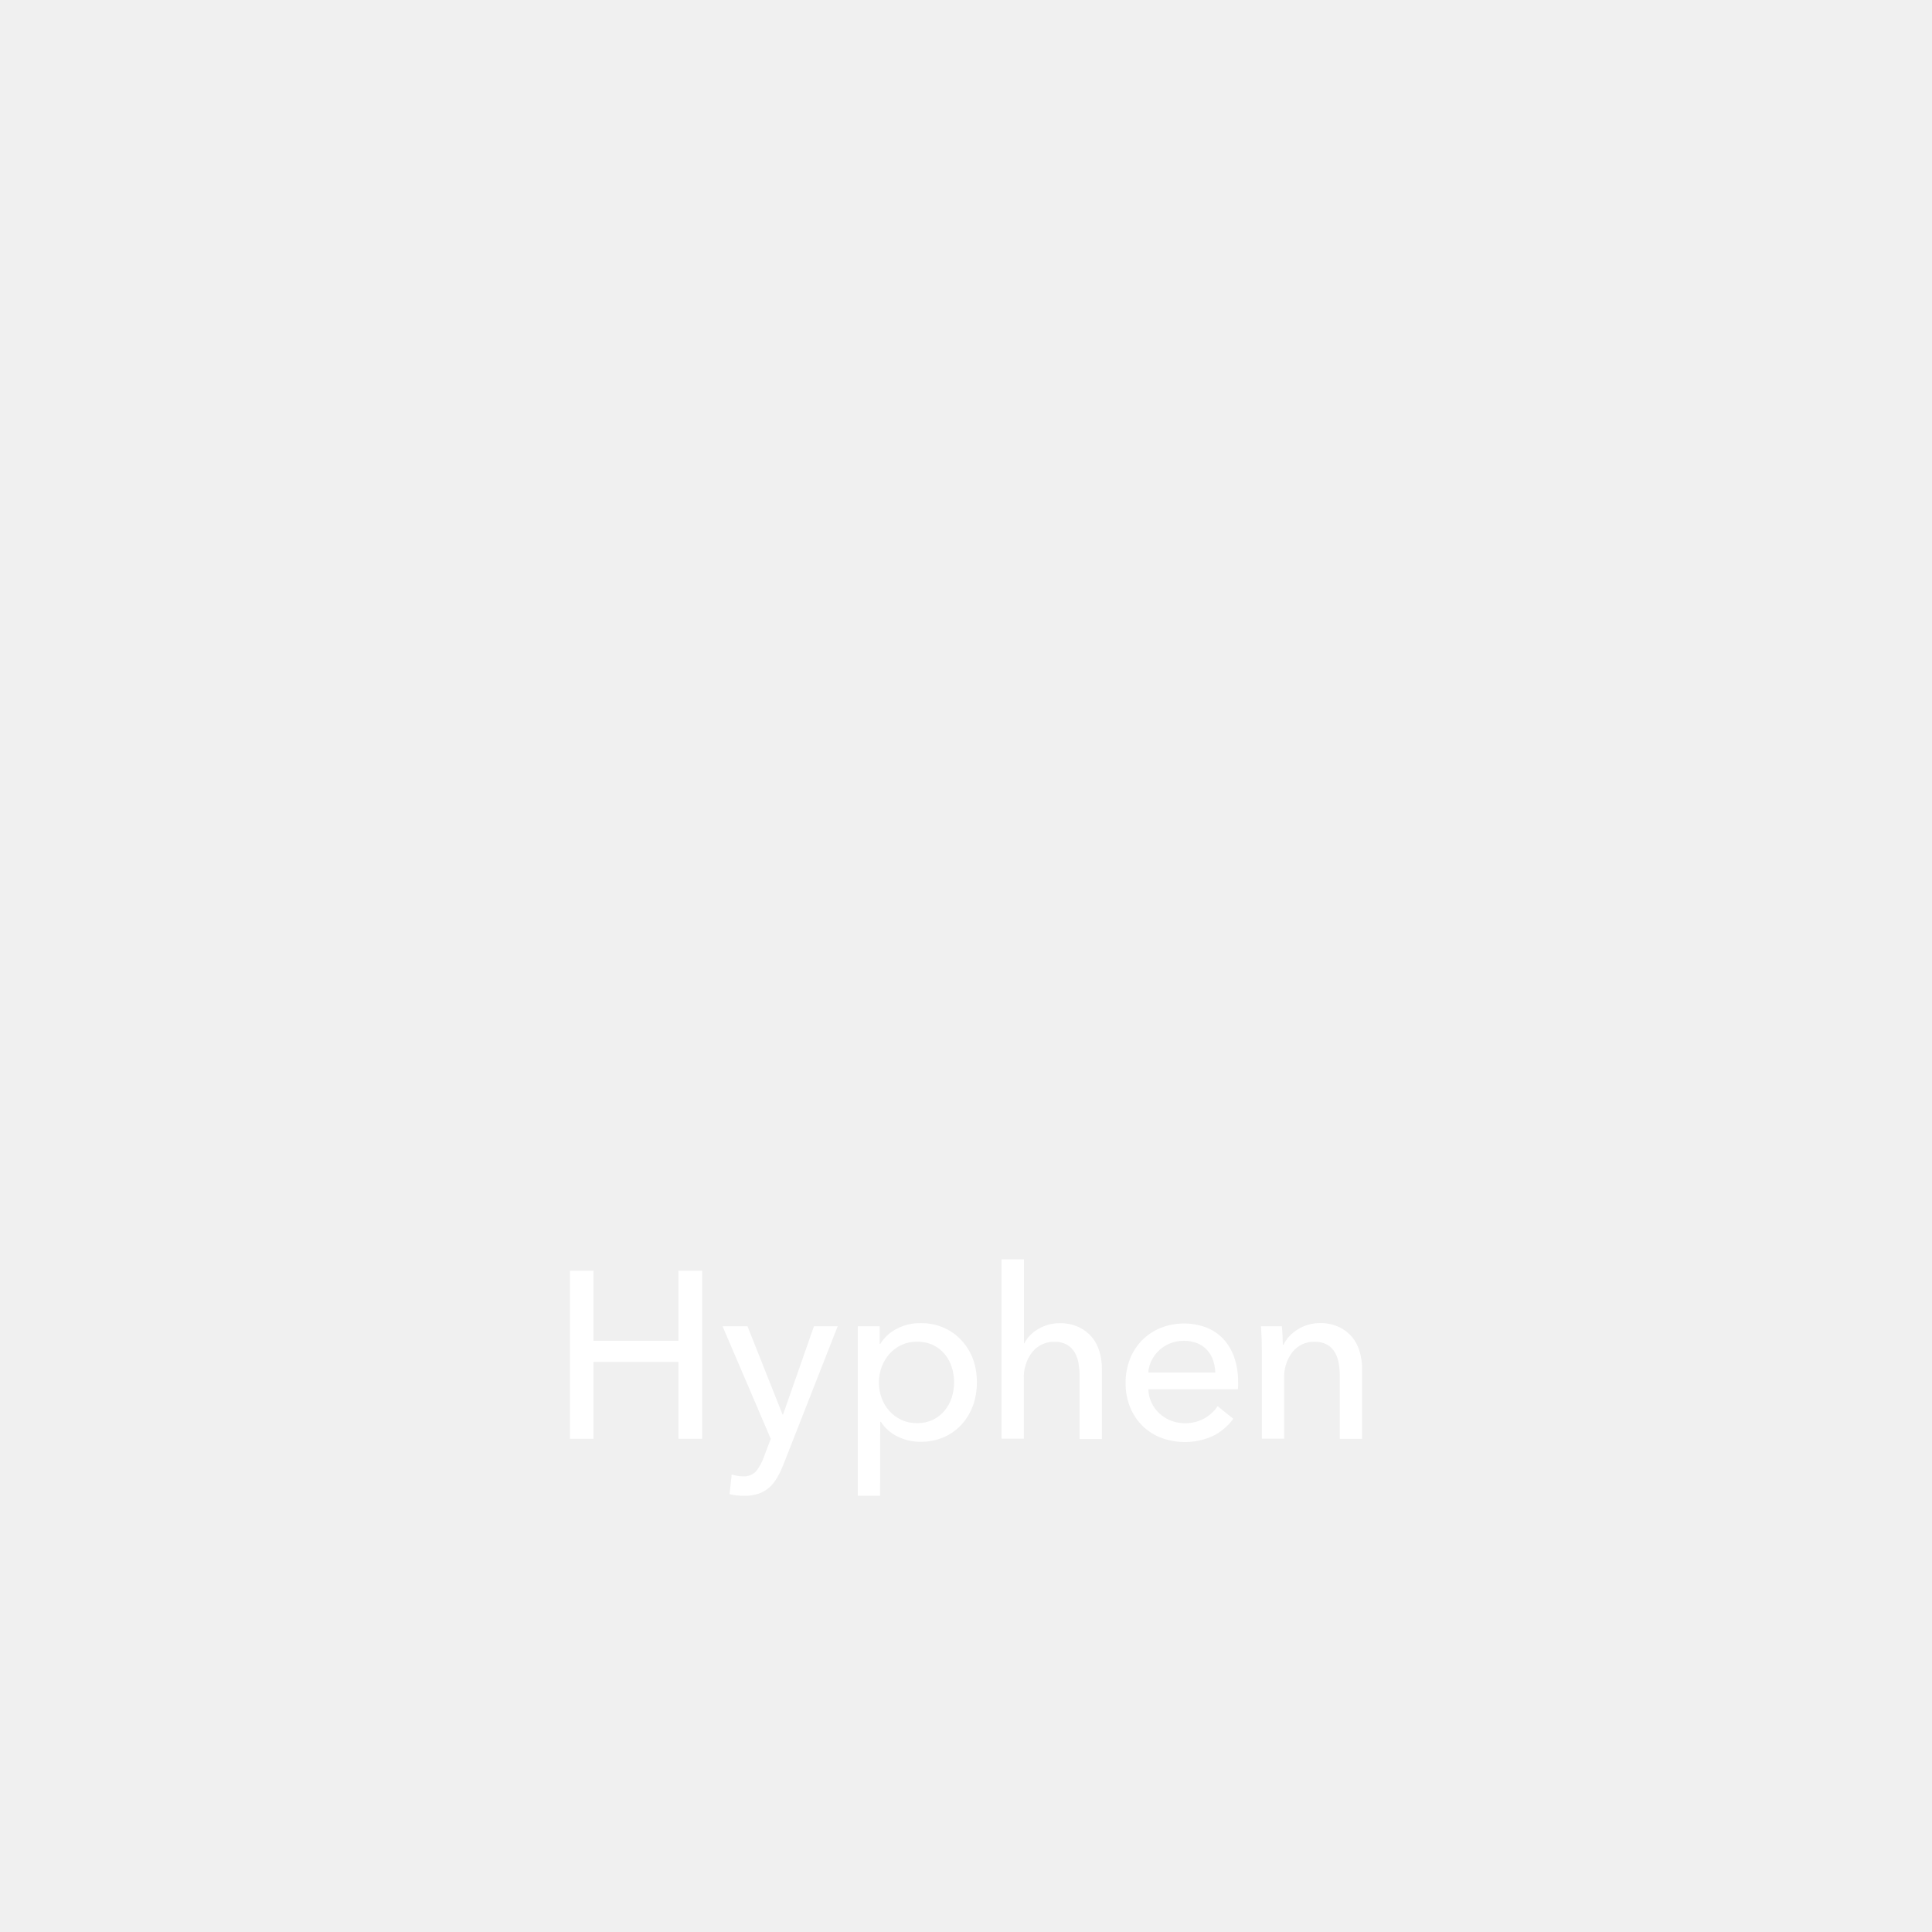
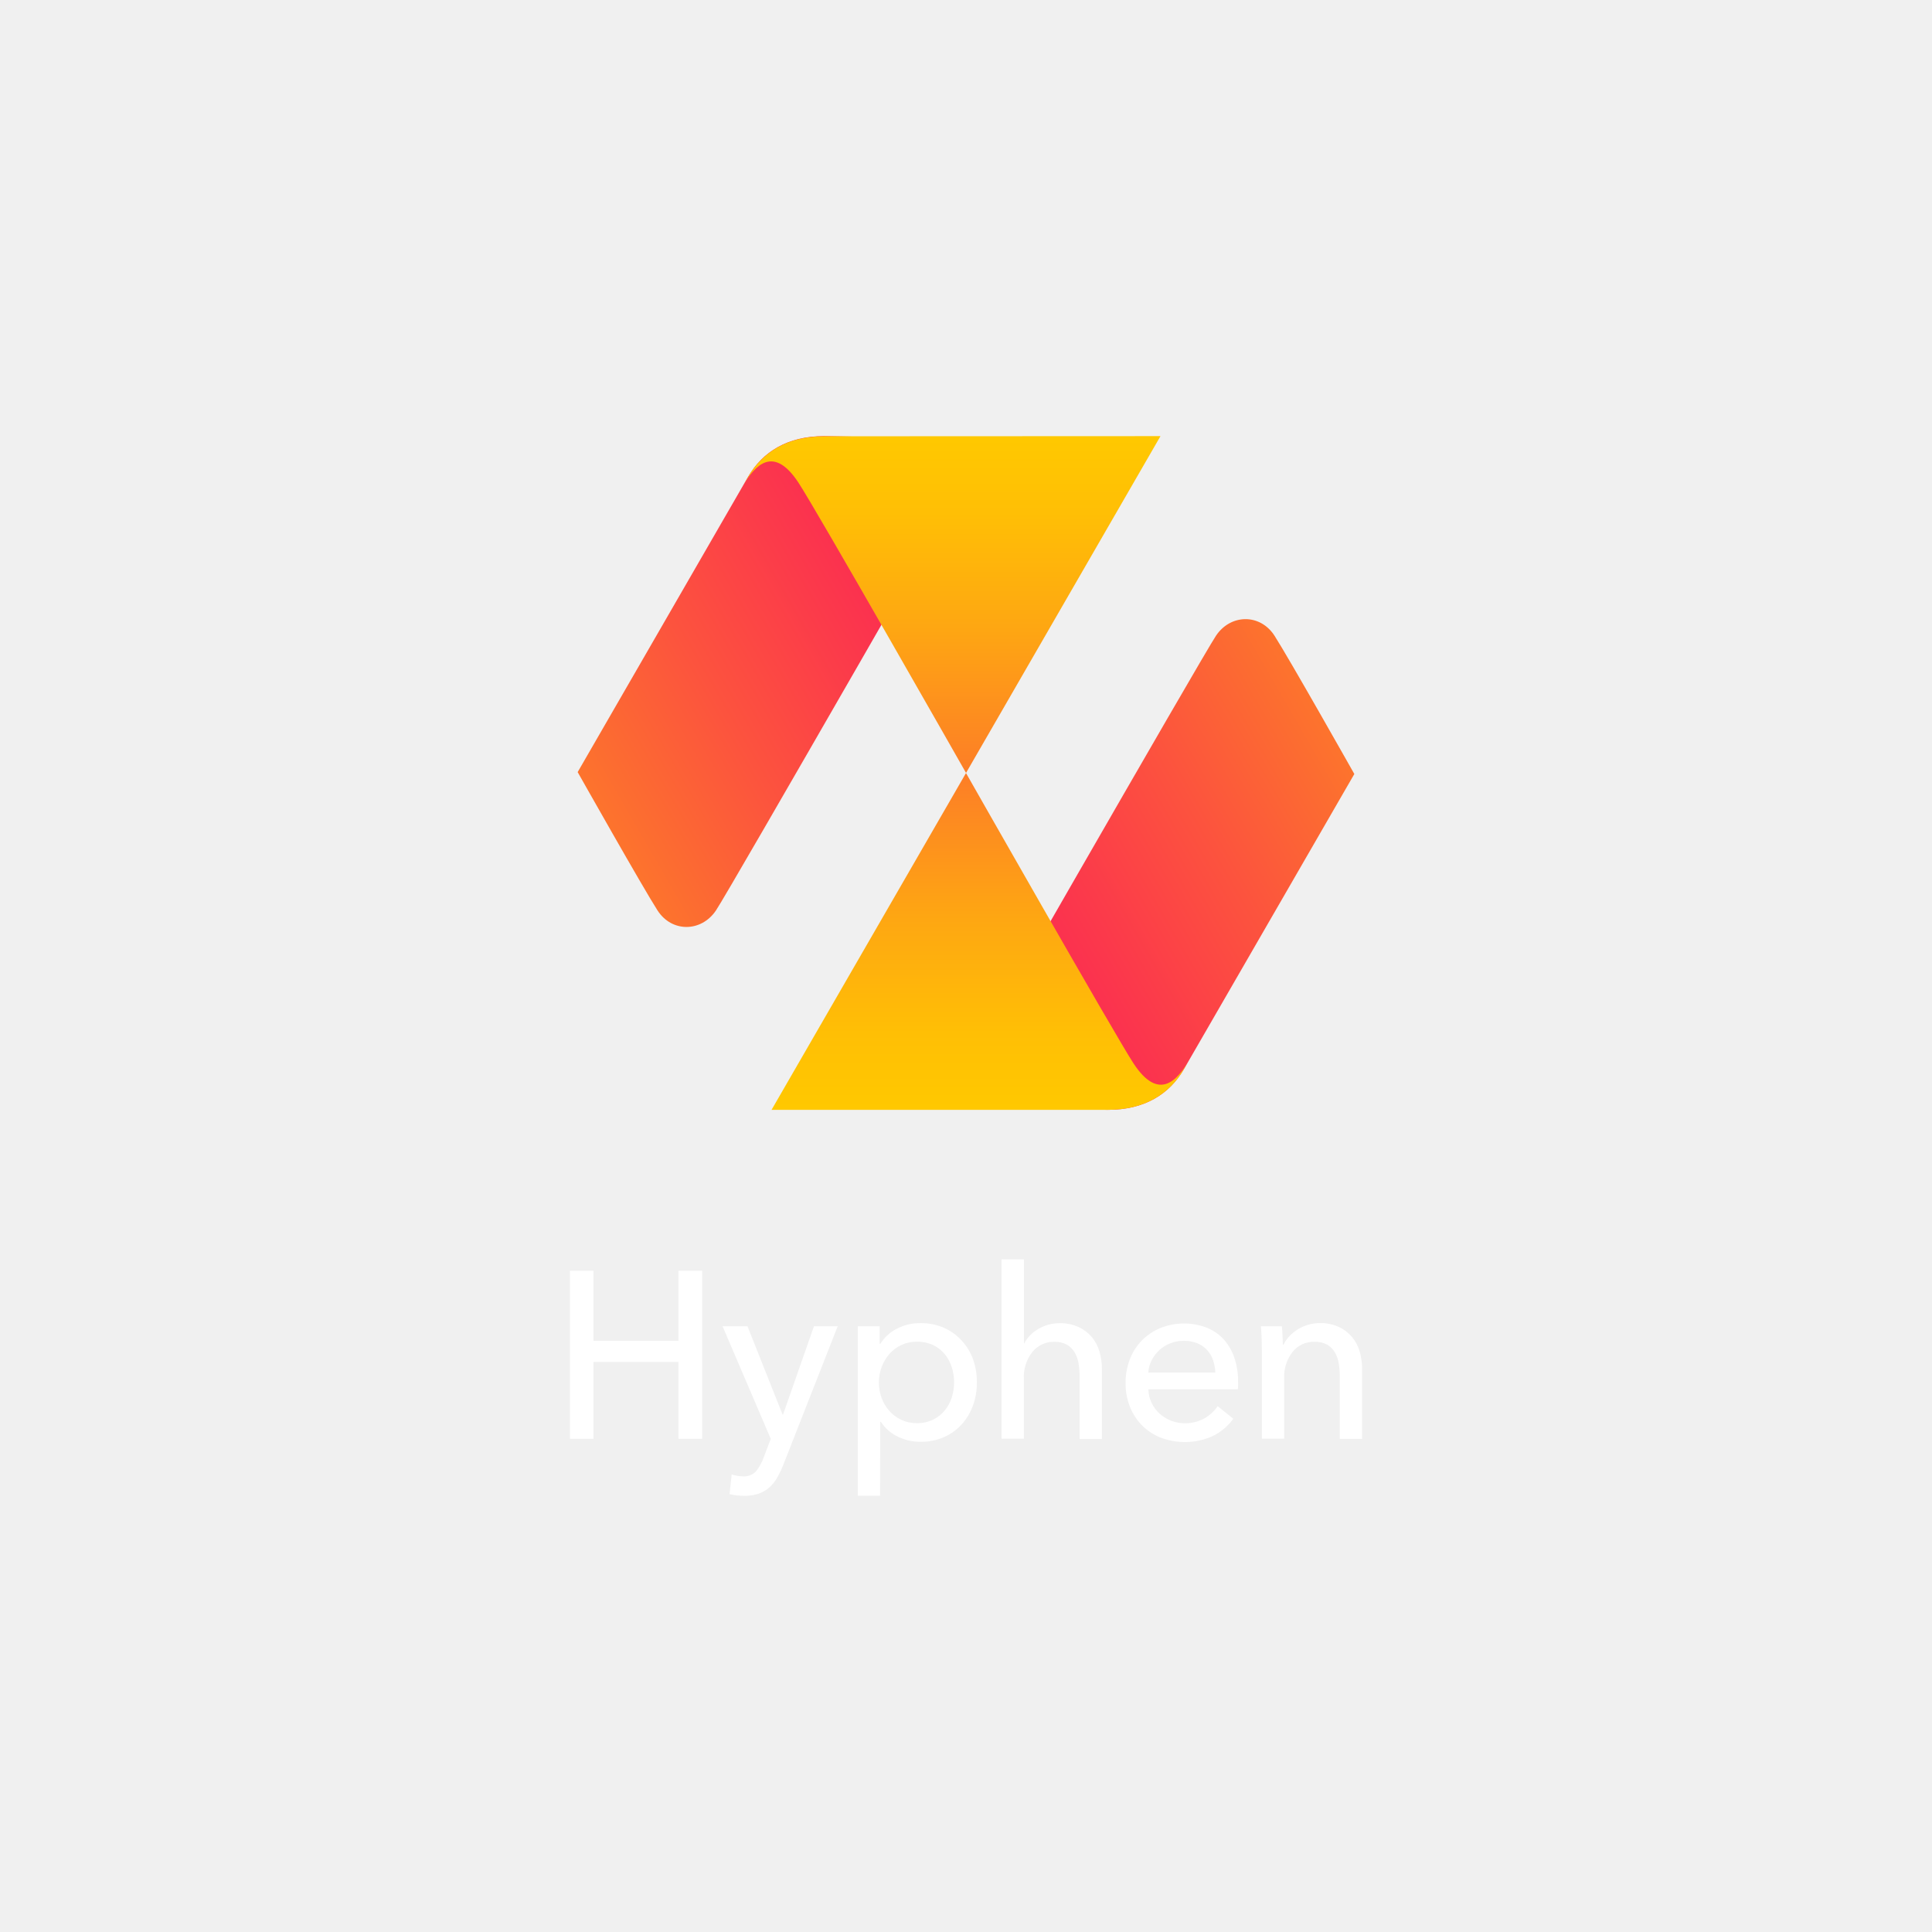
<svg xmlns="http://www.w3.org/2000/svg" xmlns:xlink="http://www.w3.org/1999/xlink" viewBox="0 0 500 500">
  <linearGradient id="hyphen-logo-vertical-rgb-negative-a" gradientUnits="userSpaceOnUse" x1="201.91" x2="431.81" y1="284.35" y2="151.61">
    <stop offset="0" stop-color="#fa0a64" />
    <stop offset=".11" stop-color="#fa135f" />
    <stop offset=".28" stop-color="#fb2b52" />
    <stop offset=".49" stop-color="#fc533e" />
    <stop offset=".75" stop-color="#fd8a21" />
    <stop offset="1" stop-color="#ffc800" />
  </linearGradient>
  <linearGradient id="hyphen-logo-vertical-rgb-negative-b" gradientTransform="matrix(-1 0 -0 -1 -6694.05 -2064.7)" gradientUnits="userSpaceOnUse" x1="-6947.69" x2="-6947.69" y1="-2351.29" y2="-2177.71">
    <stop offset="0" stop-color="#ffc800" />
    <stop offset=".11" stop-color="#ffbf05" />
    <stop offset=".28" stop-color="#fea712" />
    <stop offset=".49" stop-color="#fd7f26" />
    <stop offset=".75" stop-color="#fc4843" />
    <stop offset="1" stop-color="#fa0a64" />
  </linearGradient>
-   <linearGradient id="hyphen-logo-vertical-rgb-negative-c" gradientTransform="matrix(-1 0 -0 -1 -5035.87 -1979.03)" x1="-5334.06" x2="-5104.01" xlink:href="#a" y1="-2094.75" y2="-2227.57" />
-   <linearGradient id="hyphen-logo-vertical-rgb-negative-d" gradientTransform="translate(1658.18 85.67)" x1="-1411.81" x2="-1411.81" xlink:href="#b" y1="27.87" y2="201.44" />
+   <linearGradient id="hyphen-logo-vertical-rgb-negative-c" gradientTransform="matrix(-1 0 -0 -1 -5035.87 -1979.03)" x1="-5334.06" x2="-5104.01" xlink:href="#hyphen-logo-vertical-rgb-negative-a" y1="-2094.75" y2="-2227.57" />
+   <linearGradient id="hyphen-logo-vertical-rgb-negative-d" gradientTransform="translate(1658.18 85.67)" x1="-1411.81" x2="-1411.81" xlink:href="#hyphen-logo-vertical-rgb-negative-b" y1="27.87" y2="201.44" />
  <g fill="#fff">
    <path d="m147.5 328.87h6.08v18.13h22v-18.13h6.14v43.49h-6.14v-19.9h-22v19.9h-6.08z" />
    <path d="m202.53 366.09h.12l8-22.85h6.14l-14.13 36a23.72 23.72 0 0 1 -1.6 3.29 10 10 0 0 1 -2 2.46 8.38 8.38 0 0 1 -2.73 1.57 11.18 11.18 0 0 1 -3.72.55q-.92 0-1.87-.09a13.21 13.21 0 0 1 -1.93-.34l.55-5.1a9.11 9.11 0 0 0 2.89.49 4.26 4.26 0 0 0 3.38-1.26 12.33 12.33 0 0 0 2-3.59l1.84-4.85-12.47-29.13h6.45z" />
    <path d="m227.76 387.09h-5.76v-43.85h5.65v4.54h.18a10.75 10.75 0 0 1 4.14-3.84 12.91 12.91 0 0 1 6.34-1.51 14.6 14.6 0 0 1 5.91 1.17 13.61 13.61 0 0 1 4.59 3.26 14.66 14.66 0 0 1 3 4.88 17 17 0 0 1 1 6 17.24 17.24 0 0 1 -1 6 14.83 14.83 0 0 1 -2.94 4.91 13.56 13.56 0 0 1 -4.6 3.29 14.77 14.77 0 0 1 -6.06 1.2 13.2 13.2 0 0 1 -5.88-1.35 10.63 10.63 0 0 1 -4.35-3.81h-.18zm19.16-29.36a12.74 12.74 0 0 0 -.61-3.93 10 10 0 0 0 -1.84-3.38 8.82 8.82 0 0 0 -3-2.33 9.71 9.71 0 0 0 -4.21-.86 9.26 9.26 0 0 0 -4 .86 9.45 9.45 0 0 0 -3.1 2.33 10.77 10.77 0 0 0 -2 3.38 11.64 11.64 0 0 0 0 8 10.39 10.39 0 0 0 2 3.35 9.65 9.65 0 0 0 3.1 2.3 9.25 9.25 0 0 0 4 .86 9.42 9.42 0 0 0 4.21-.89 9.15 9.15 0 0 0 3-2.36 10 10 0 0 0 1.84-3.38 12.73 12.73 0 0 0 .61-3.95z" />
    <path d="m265.09 347.66a9 9 0 0 1 3.56-3.68 10.64 10.64 0 0 1 5.65-1.54 11.33 11.33 0 0 1 4.85 1 9.83 9.83 0 0 1 3.38 2.55 10.32 10.32 0 0 1 2 3.75 15.94 15.94 0 0 1 .65 4.61v18.06h-5.78v-16.19a19.88 19.88 0 0 0 -.28-3.39 8.17 8.17 0 0 0 -1-2.83 5.59 5.59 0 0 0 -2-2 6.45 6.45 0 0 0 -3.29-.74 7.07 7.07 0 0 0 -5.65 2.62 10.47 10.47 0 0 0 -2.21 7v15.45h-5.77v-46.41h5.8v21.74z" />
    <path d="m320.42 357.55v1a8 8 0 0 1 -.06 1h-23.16a8.6 8.6 0 0 0 .8 3.45 9.09 9.09 0 0 0 2.06 2.81 9.54 9.54 0 0 0 3 1.86 10.39 10.39 0 0 0 8.69-.62 10.42 10.42 0 0 0 3.38-3.13l4.05 3.26a14.49 14.49 0 0 1 -5.5 4.56 17.62 17.62 0 0 1 -13.17.36 14.2 14.2 0 0 1 -4.85-3.1 14.38 14.38 0 0 1 -3.19-4.82 16.27 16.27 0 0 1 -1.17-6.26 16.7 16.7 0 0 1 1.14-6.23 14.27 14.27 0 0 1 3.17-4.88 14.54 14.54 0 0 1 4.8-3.16 16.48 16.48 0 0 1 11.79-.09 12 12 0 0 1 4.43 3 13.56 13.56 0 0 1 2.8 4.76 18.87 18.87 0 0 1 .99 6.23zm-5.9-2.33a11 11 0 0 0 -.58-3.22 7.4 7.4 0 0 0 -1.54-2.61 7.22 7.22 0 0 0 -2.52-1.75 8.92 8.92 0 0 0 -3.53-.64 9.35 9.35 0 0 0 -3.47.64 9 9 0 0 0 -2.82 1.75 9.21 9.21 0 0 0 -2 2.61 8.32 8.32 0 0 0 -.89 3.22z" />
    <path d="m331.74 343.24q.12 1.11.18 2.49t.08 2.27h.18a8.48 8.48 0 0 1 1.5-2.18 10.93 10.93 0 0 1 2.18-1.78 10.78 10.78 0 0 1 2.7-1.2 10.92 10.92 0 0 1 3.07-.43 11.33 11.33 0 0 1 4.85 1 9.82 9.82 0 0 1 3.38 2.55 10.3 10.3 0 0 1 2 3.75 15.94 15.94 0 0 1 .65 4.61v18.06h-5.77v-16.18a19.78 19.78 0 0 0 -.28-3.38 8.15 8.15 0 0 0 -1-2.83 5.5 5.5 0 0 0 -2-2 6.63 6.63 0 0 0 -3.32-.74 7 7 0 0 0 -5.62 2.61 10.52 10.52 0 0 0 -2.18 7v15.48h-5.77v-22.84q0-1.17-.06-3t-.18-3.26z" />
  </g>
-   <path d="m314.7 164.52c-3.58 5.36-70.37 121.87-70.37 121.87l42.45.83c9.34 0 15.86-4 19.63-10.55l44.09-76.36s-16.93-30-20.66-35.79-11.37-5.64-15.14 0z" fill="url(#a)" />
-   <path d="m286.78 287.22c9.34 0 15.86-4 19.63-10.55l1.17-2c-2.91 4.85-7.67 10.48-14.2.58-4.76-7.25-43.38-75.19-43.38-75.19l-50.32 87.16z" fill="url(#b)" />
-   <path d="m185.3 235.61c3.59-5.38 70.42-122 70.42-122l-42.5-.74c-9.34 0-15.86 4-19.63 10.55l-44.09 76.4s16.93 30 20.66 35.79 11.37 5.64 15.14 0z" fill="url(#c)" />
-   <path d="m213.22 112.91c-9.34 0-15.86 4-19.63 10.55l-1.17 2c2.91-4.85 7.67-10.48 14.2-.58 4.76 7.23 43.39 75.15 43.39 75.15l50.32-87.16z" fill="url(#d)" />
+   <path d="m314.7 164.52c-3.58 5.36-70.37 121.87-70.37 121.87l42.45.83c9.34 0 15.86-4 19.63-10.55l44.09-76.36s-16.93-30-20.66-35.79-11.37-5.64-15.14 0z" fill="url(#hyphen-logo-vertical-rgb-negative-a)" />
+   <path d="m286.78 287.22c9.34 0 15.86-4 19.63-10.55l1.17-2c-2.91 4.85-7.67 10.48-14.2.58-4.76-7.25-43.38-75.19-43.38-75.19l-50.32 87.16z" fill="url(#hyphen-logo-vertical-rgb-negative-b)" />
+   <path d="m185.3 235.61c3.59-5.38 70.42-122 70.42-122l-42.5-.74c-9.34 0-15.86 4-19.63 10.55l-44.09 76.4s16.93 30 20.66 35.79 11.37 5.64 15.14 0z" fill="url(#hyphen-logo-vertical-rgb-negative-c)" />
+   <path d="m213.22 112.91c-9.34 0-15.86 4-19.63 10.55l-1.17 2c2.91-4.85 7.67-10.48 14.2-.58 4.76 7.23 43.39 75.15 43.39 75.15l50.32-87.16z" fill="url(#hyphen-logo-vertical-rgb-negative-d)" />
</svg>
